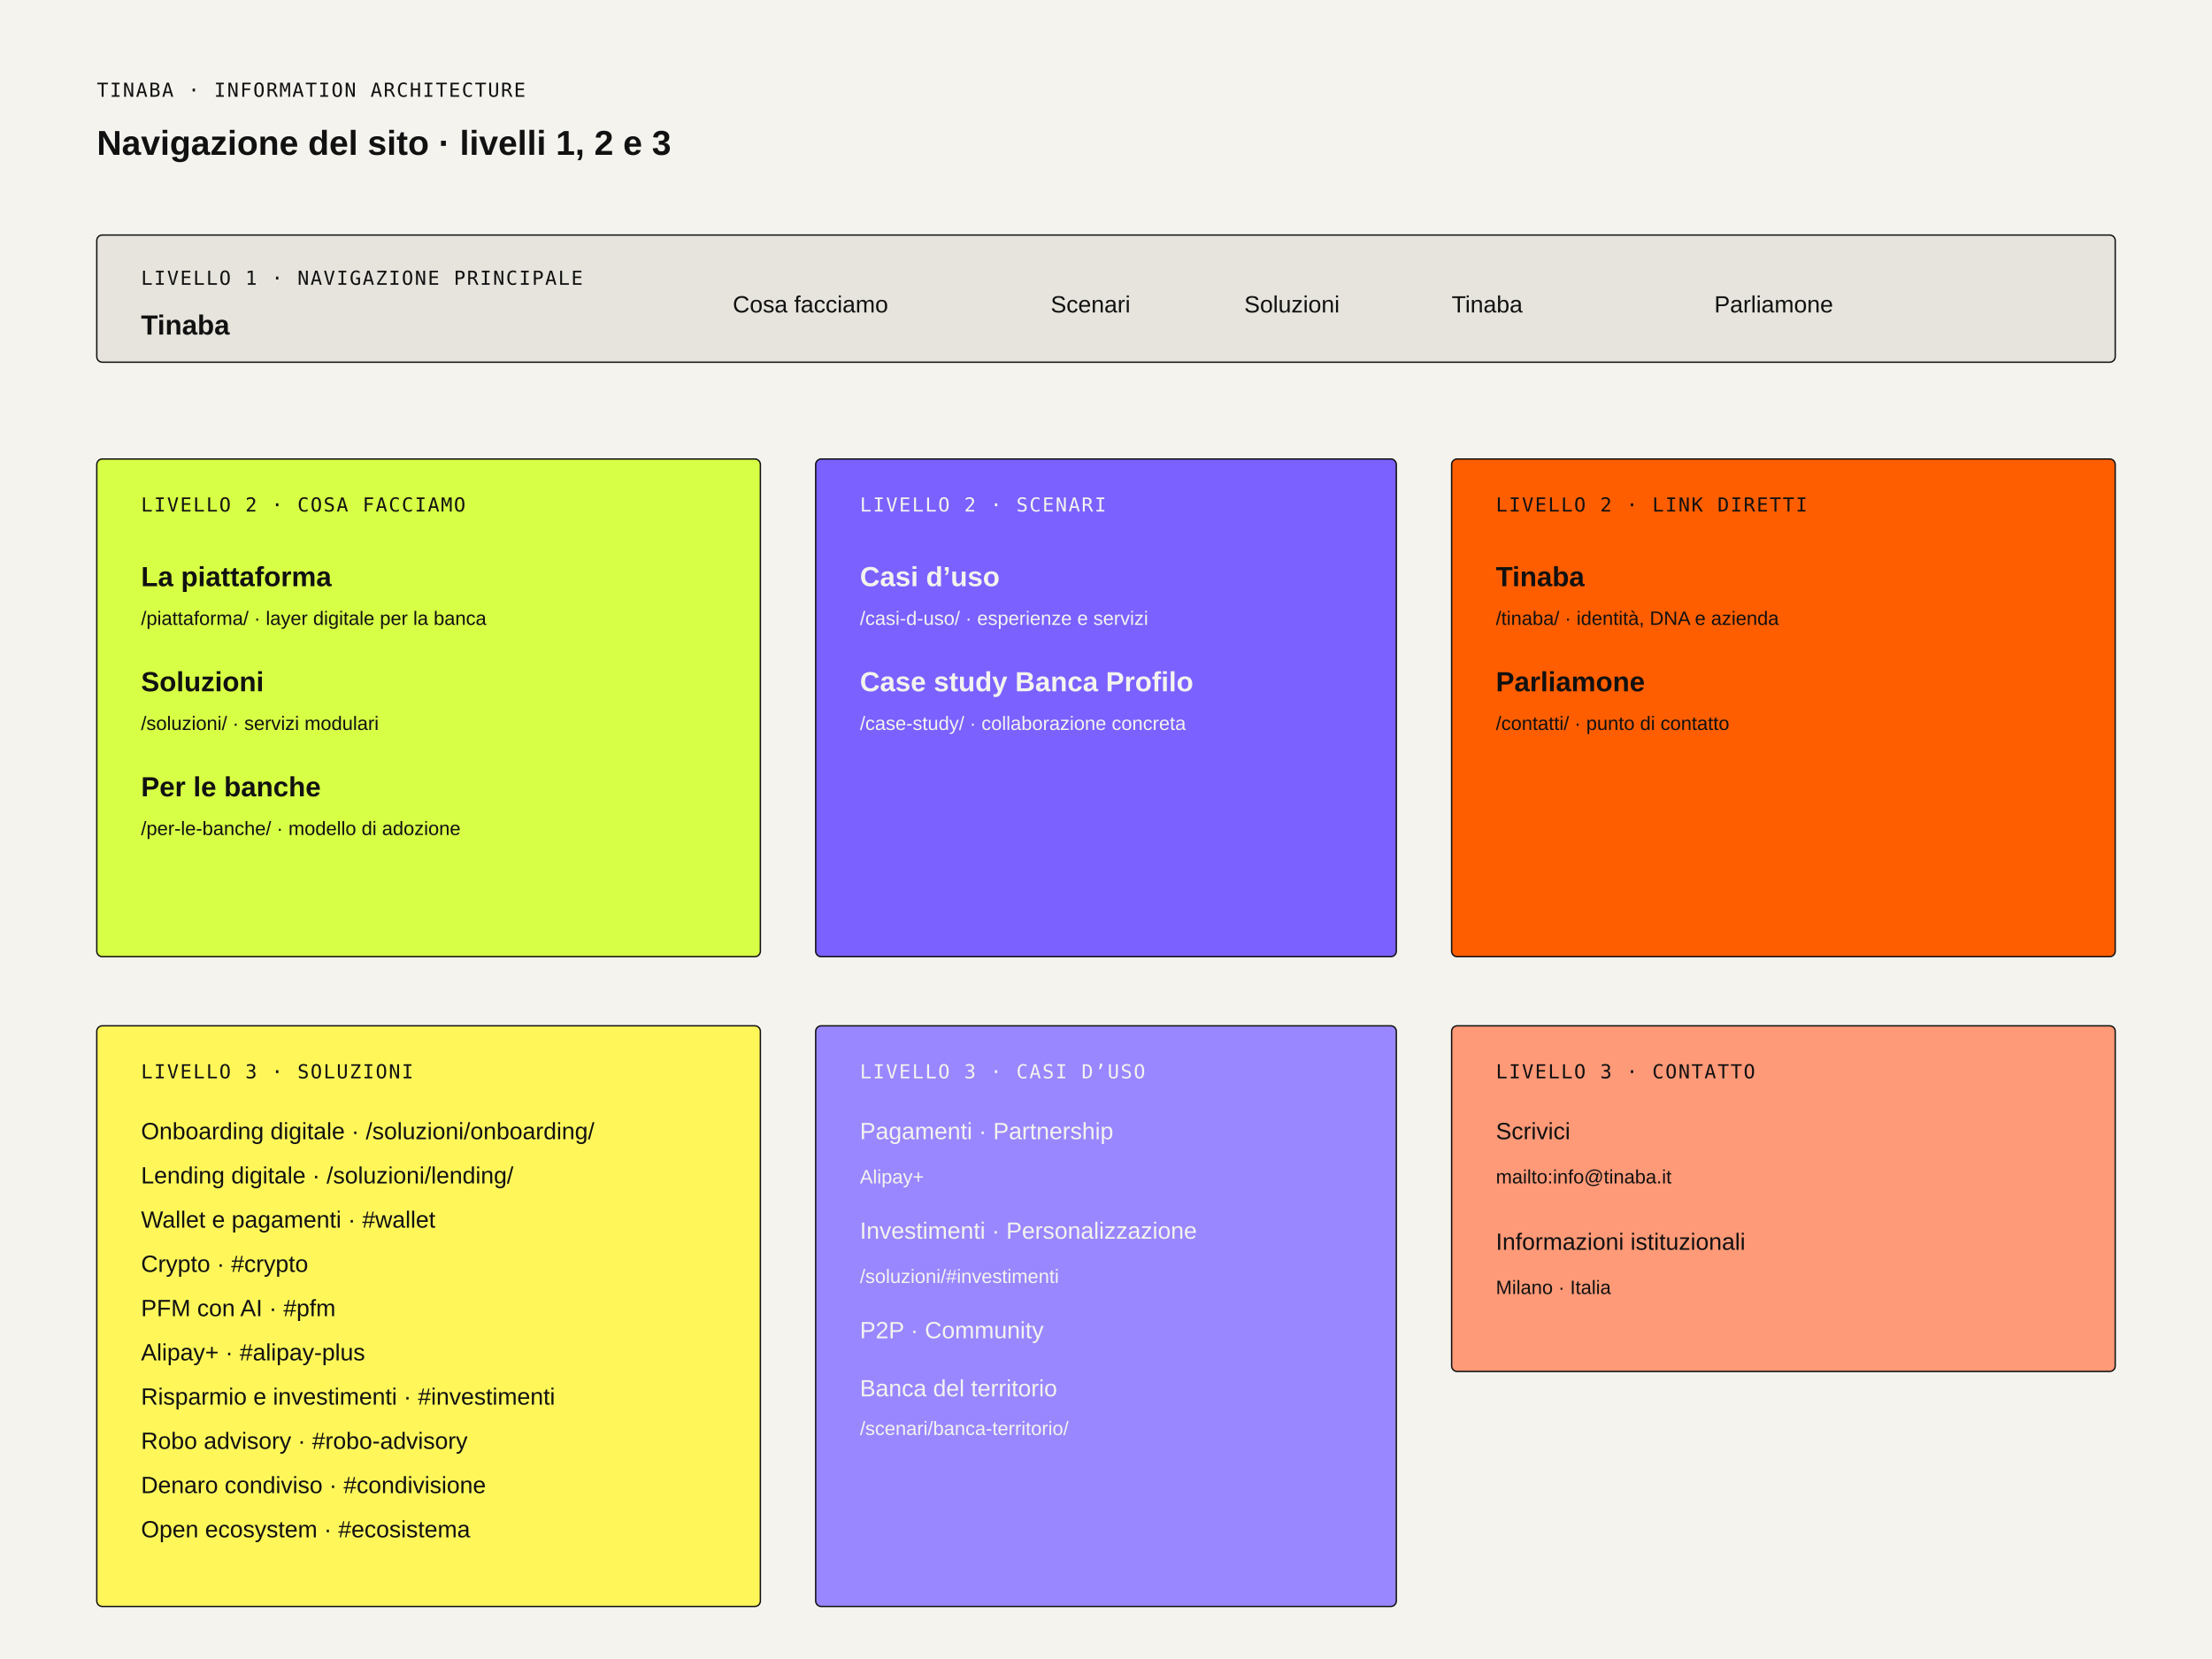
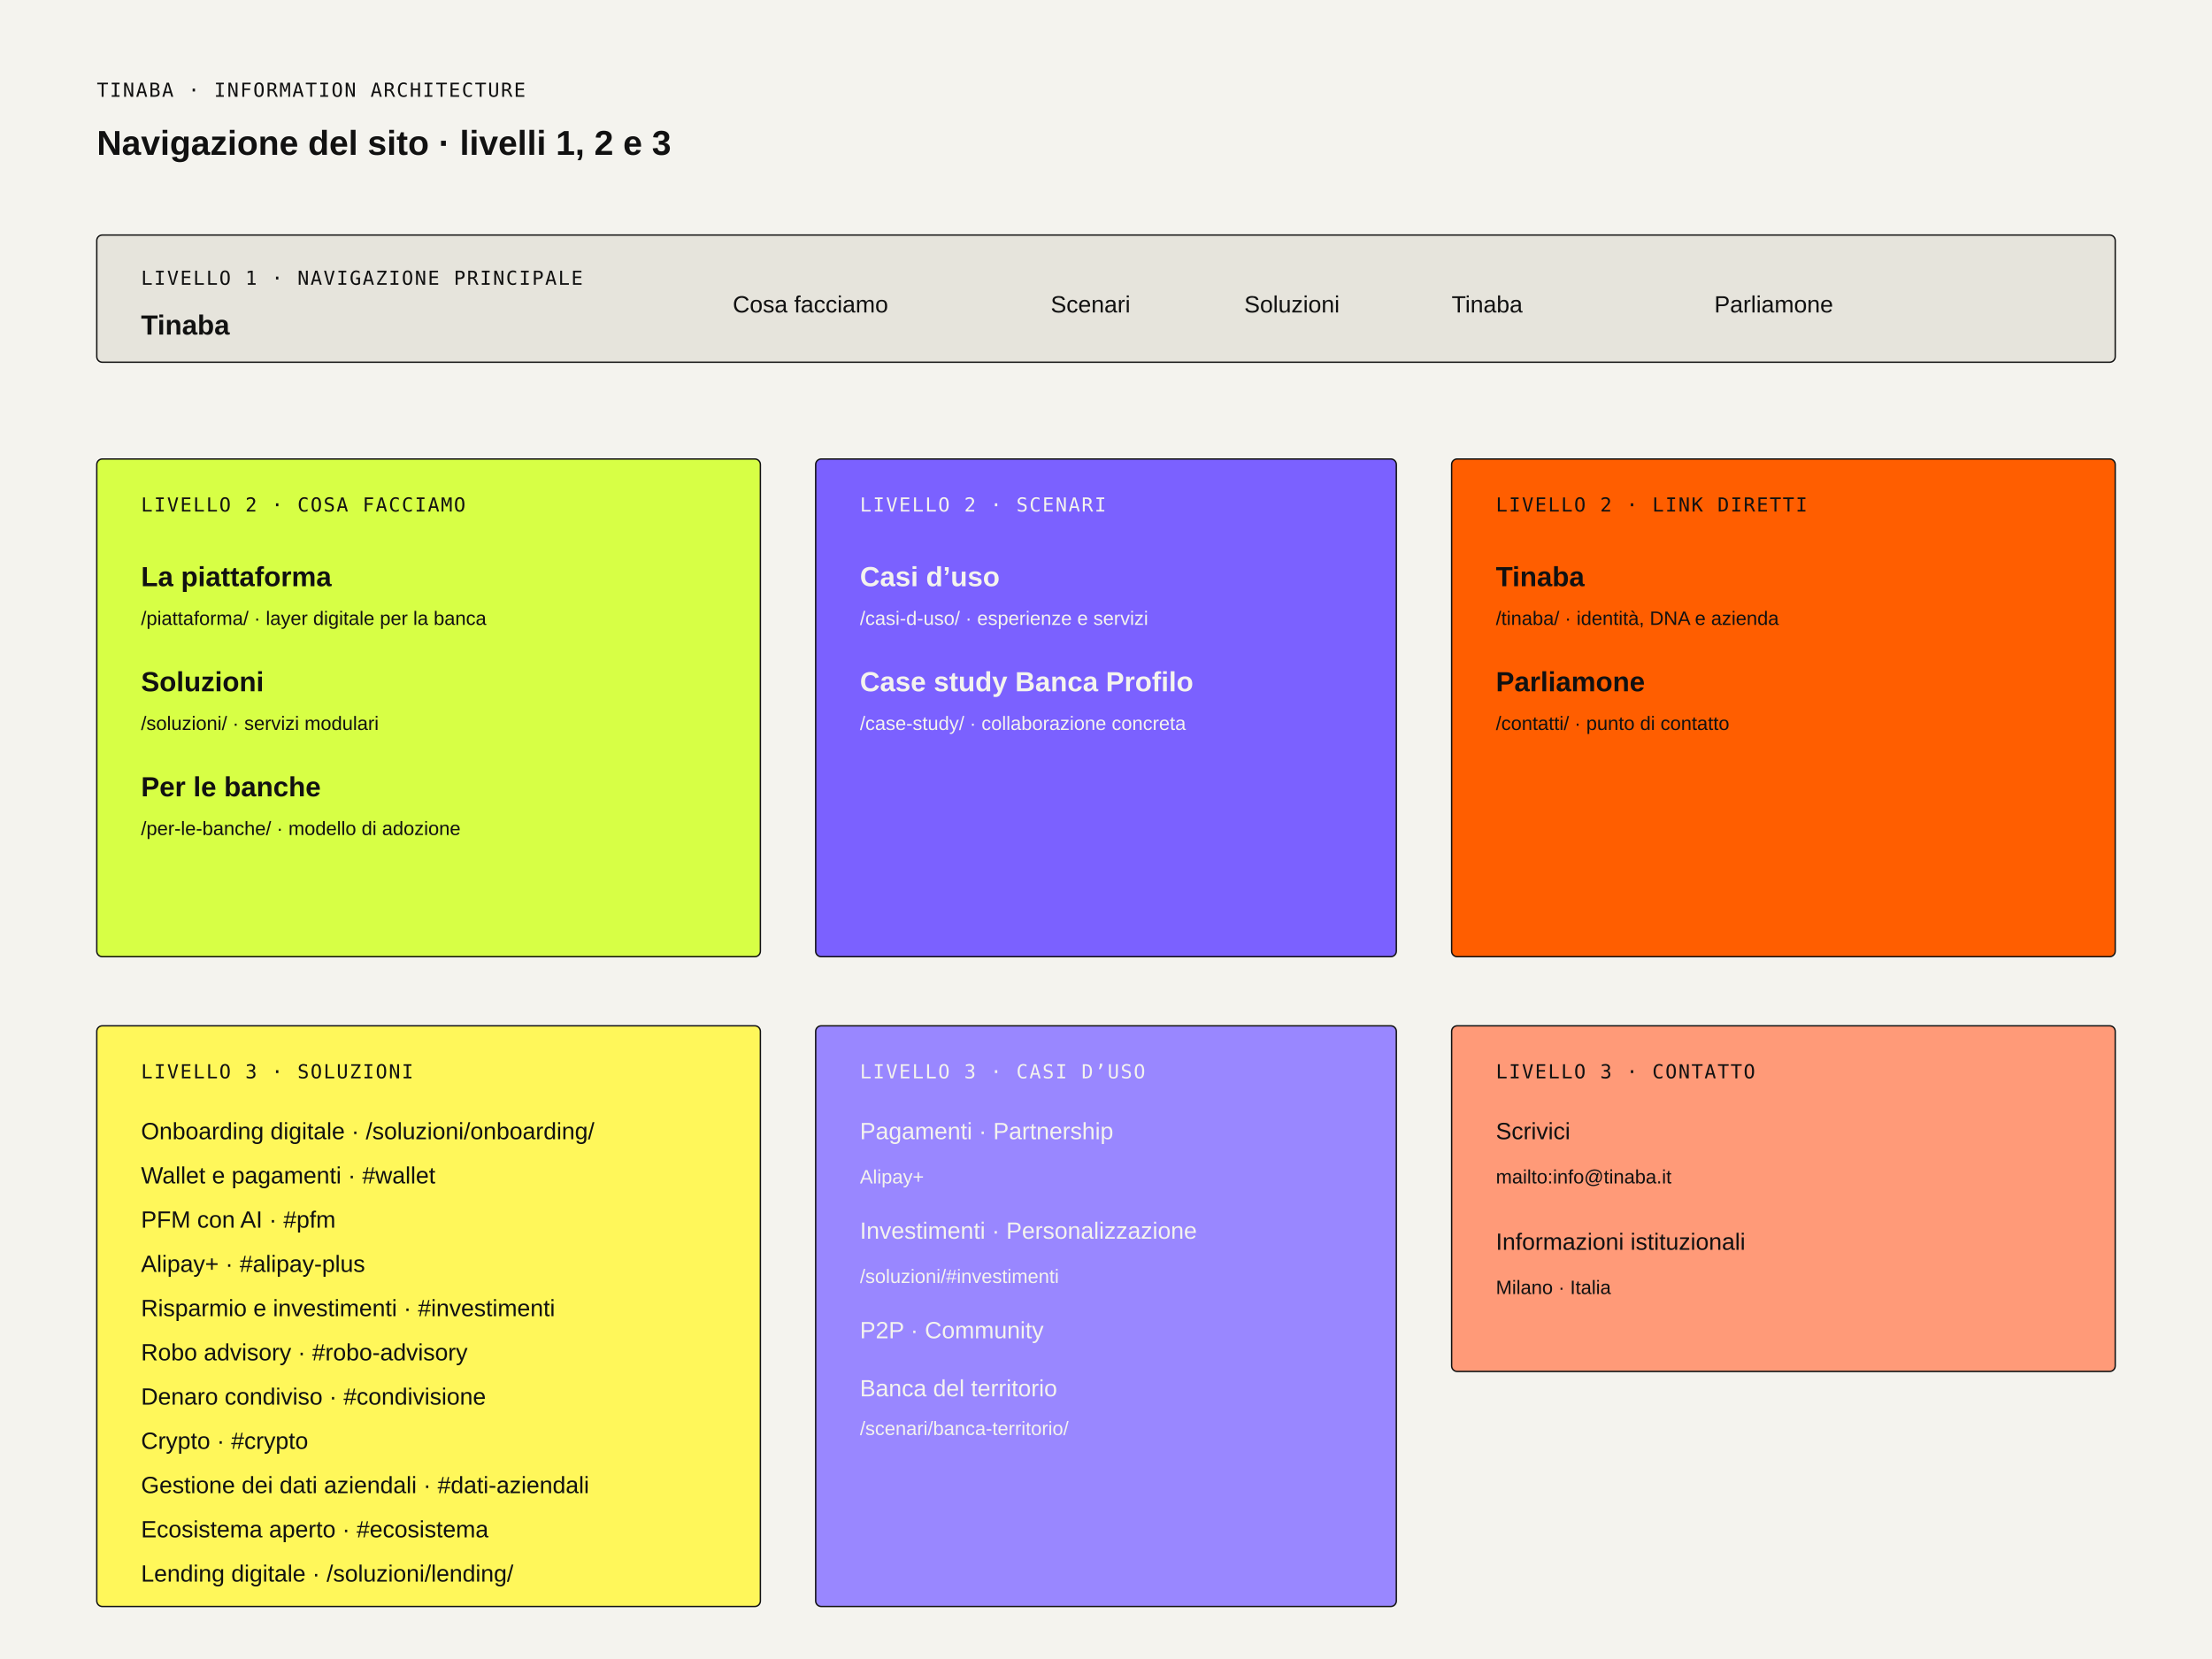
<svg xmlns="http://www.w3.org/2000/svg" viewBox="0 0 1600 1200" role="img" aria-labelledby="title desc">
  <style>
    text { font-family: Arial, sans-serif; fill: #111111; }
    .mono { font-family: monospace; font-size: 14px; letter-spacing: 1px; }
    .title { font-size: 25px; font-weight: 700; }
    .label { font-size: 20px; font-weight: 700; }
    .item { font-size: 17px; }
    .small { font-size: 14px; }
  </style>
  <rect width="1600" height="1200" fill="#f4f3ee" />
  <text x="70" y="70" class="mono">TINABA · INFORMATION ARCHITECTURE</text>
  <text x="70" y="112" class="title">Navigazione del sito · livelli 1, 2 e 3</text>
  <rect x="70" y="170" width="1460" height="92" rx="4" fill="#e6e4dc" stroke="#111111" stroke-width="1" />
  <text x="102" y="206" class="mono">LIVELLO 1 · NAVIGAZIONE PRINCIPALE</text>
  <text x="102" y="242" class="label">Tinaba</text>
  <text x="530" y="226" class="item">Cosa facciamo</text>
  <text x="760" y="226" class="item">Scenari</text>
  <text x="900" y="226" class="item">Soluzioni</text>
  <text x="1050" y="226" class="item">Tinaba</text>
  <text x="1240" y="226" class="item">Parliamone</text>
  <rect x="70" y="332" width="480" height="360" rx="4" fill="#d7ff45" stroke="#111111" stroke-width="1" />
  <text x="102" y="370" class="mono">LIVELLO 2 · COSA FACCIAMO</text>
  <text x="102" y="424" class="label">La piattaforma</text>
  <text x="102" y="452" class="small">/piattaforma/ · layer digitale per la banca</text>
  <text x="102" y="500" class="label">Soluzioni</text>
  <text x="102" y="528" class="small">/soluzioni/ · servizi modulari</text>
  <text x="102" y="576" class="label">Per le banche</text>
  <text x="102" y="604" class="small">/per-le-banche/ · modello di adozione</text>
  <rect x="70" y="742" width="480" height="420" rx="4" fill="#fff75a" stroke="#111111" stroke-width="1" />
  <text x="102" y="780" class="mono">LIVELLO 3 · SOLUZIONI</text>
  <text x="102" y="824" class="item">Onboarding digitale · /soluzioni/onboarding/</text>
-   <text x="102" y="856" class="item">Lending digitale · /soluzioni/lending/</text>
-   <text x="102" y="888" class="item">Wallet e pagamenti · #wallet</text>
-   <text x="102" y="920" class="item">Crypto · #crypto</text>
-   <text x="102" y="952" class="item">PFM con AI · #pfm</text>
-   <text x="102" y="984" class="item">Alipay+ · #alipay-plus</text>
-   <text x="102" y="1016" class="item">Risparmio e investimenti · #investimenti</text>
-   <text x="102" y="1048" class="item">Robo advisory · #robo-advisory</text>
-   <text x="102" y="1080" class="item">Denaro condiviso · #condivisione</text>
-   <text x="102" y="1112" class="item">Open ecosystem · #ecosistema</text>
+   <text x="102" y="856" class="item">Wallet e pagamenti · #wallet</text>
+   <text x="102" y="888" class="item">PFM con AI · #pfm</text>
+   <text x="102" y="920" class="item">Alipay+ · #alipay-plus</text>
+   <text x="102" y="952" class="item">Risparmio e investimenti · #investimenti</text>
+   <text x="102" y="984" class="item">Robo advisory · #robo-advisory</text>
+   <text x="102" y="1016" class="item">Denaro condiviso · #condivisione</text>
+   <text x="102" y="1048" class="item">Crypto · #crypto</text>
+   <text x="102" y="1080" class="item">Gestione dei dati aziendali · #dati-aziendali</text>
+   <text x="102" y="1112" class="item">Ecosistema aperto · #ecosistema</text>
+   <text x="102" y="1144" class="item">Lending digitale · /soluzioni/lending/</text>
  <rect x="590" y="332" width="420" height="360" rx="4" fill="#7b61ff" stroke="#111111" stroke-width="1" />
  <text x="622" y="370" class="mono" fill="#f4f3ee" style="fill:#f4f3ee">LIVELLO 2 · SCENARI</text>
  <text x="622" y="424" class="label" fill="#f4f3ee" style="fill:#f4f3ee">Casi d’uso</text>
  <text x="622" y="452" class="small" fill="#f4f3ee" style="fill:#f4f3ee">/casi-d-uso/ · esperienze e servizi</text>
  <text x="622" y="500" class="label" fill="#f4f3ee" style="fill:#f4f3ee">Case study Banca Profilo</text>
  <text x="622" y="528" class="small" fill="#f4f3ee" style="fill:#f4f3ee">/case-study/ · collaborazione concreta</text>
  <rect x="590" y="742" width="420" height="420" rx="4" fill="#9987ff" stroke="#111111" stroke-width="1" />
  <text x="622" y="780" class="mono" fill="#f4f3ee" style="fill:#f4f3ee">LIVELLO 3 · CASI D’USO</text>
  <text x="622" y="824" class="item" fill="#f4f3ee" style="fill:#f4f3ee">Pagamenti · Partnership</text>
  <text x="622" y="856" class="small" fill="#f4f3ee" style="fill:#f4f3ee">Alipay+</text>
  <text x="622" y="896" class="item" fill="#f4f3ee" style="fill:#f4f3ee">Investimenti · Personalizzazione</text>
  <text x="622" y="928" class="small" fill="#f4f3ee" style="fill:#f4f3ee">/soluzioni/#investimenti</text>
  <text x="622" y="968" class="item" fill="#f4f3ee" style="fill:#f4f3ee">P2P · Community</text>
  <text x="622" y="1010" class="item" fill="#f4f3ee" style="fill:#f4f3ee">Banca del territorio</text>
  <text x="622" y="1038" class="small" fill="#f4f3ee" style="fill:#f4f3ee">/scenari/banca-territorio/</text>
  <rect x="1050" y="332" width="480" height="360" rx="4" fill="#FF5E00" stroke="#111111" stroke-width="1" />
  <text x="1082" y="370" class="mono">LIVELLO 2 · LINK DIRETTI</text>
  <text x="1082" y="424" class="label">Tinaba</text>
  <text x="1082" y="452" class="small">/tinaba/ · identità, DNA e azienda</text>
  <text x="1082" y="500" class="label">Parliamone</text>
  <text x="1082" y="528" class="small">/contatti/ · punto di contatto</text>
  <rect x="1050" y="742" width="480" height="250" rx="4" fill="#ff9a78" stroke="#111111" stroke-width="1" />
  <text x="1082" y="780" class="mono">LIVELLO 3 · CONTATTO</text>
  <text x="1082" y="824" class="item">Scrivici</text>
  <text x="1082" y="856" class="small">mailto:info@tinaba.it</text>
  <text x="1082" y="904" class="item">Informazioni istituzionali</text>
  <text x="1082" y="936" class="small">Milano · Italia</text>
</svg>
